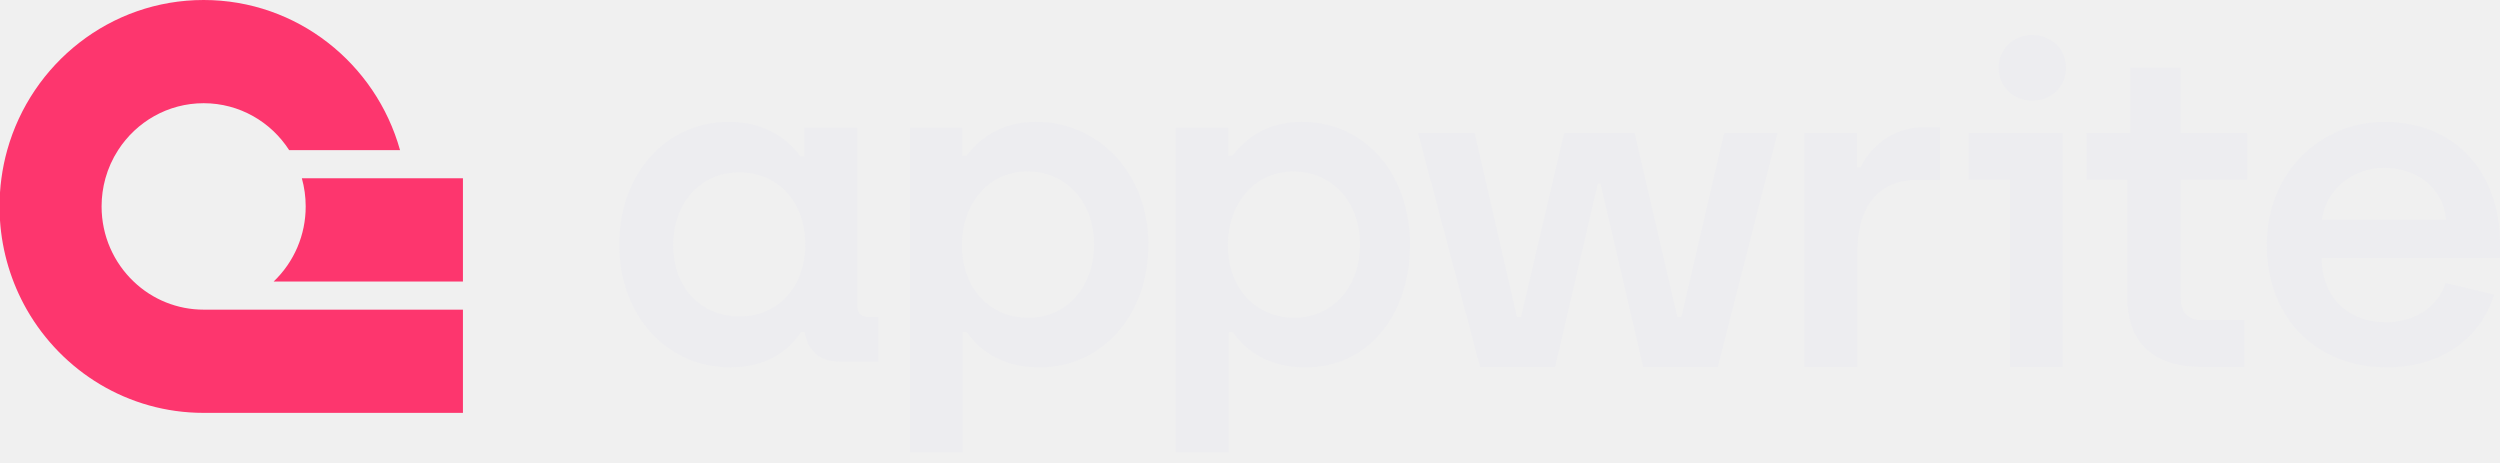
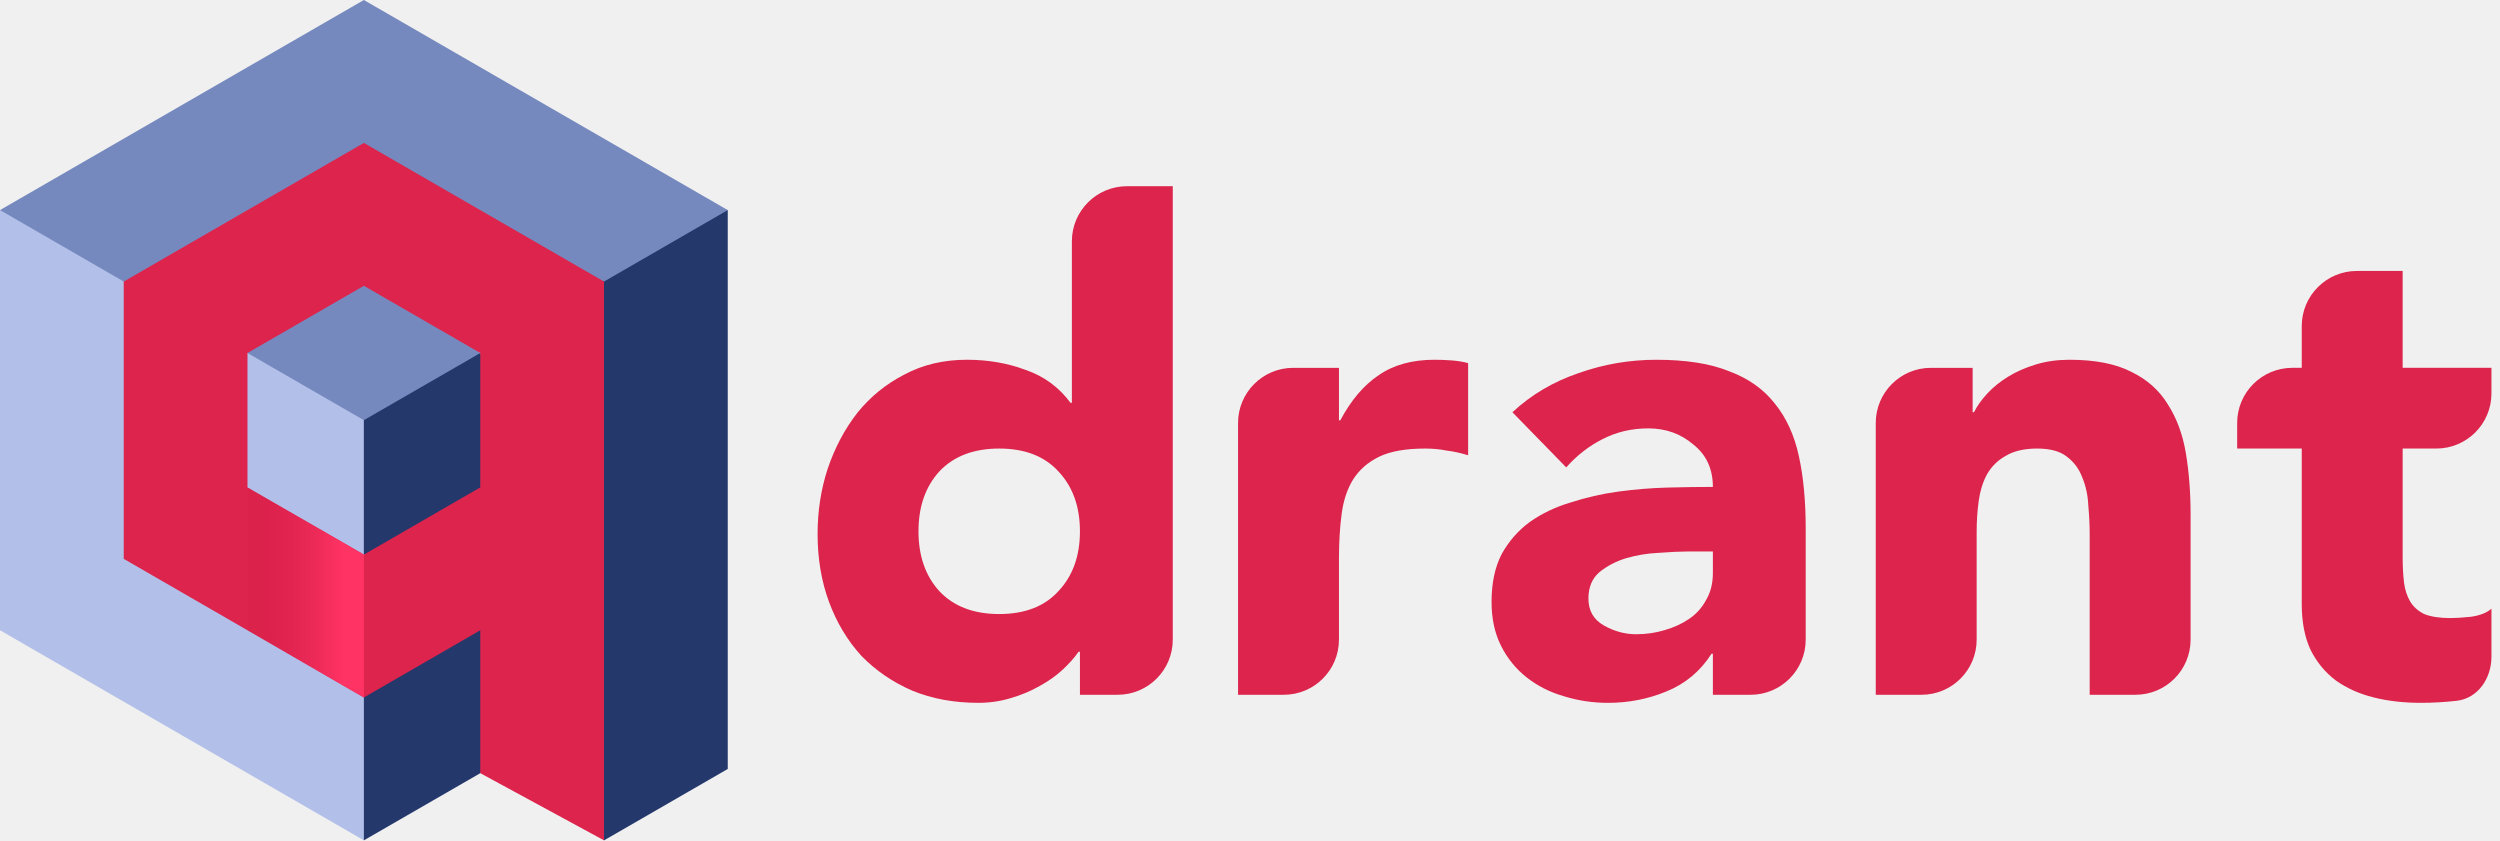
- <svg xmlns="http://www.w3.org/2000/svg" width="200" height="37" fill="none" style="max-inline-size:100%" viewBox="0 0 200 37">
-   <path fill="#EDEDF0" d="M58.419 29.39c3.27 0 4.924-1.678 5.643-2.821h.324c.144 1.214 1.006 2.357 2.696 2.357h3.199v-3.571h-.827c-.575 0-.862-.322-.862-.821v-14.32H64.35V12.5h-.324c-.826-1.142-2.552-2.75-5.715-2.75-5.033 0-8.771 4.143-8.771 9.82s3.81 9.82 8.879 9.82m.755-4.07c-2.984 0-5.32-2.179-5.32-5.714 0-3.464 2.264-5.82 5.284-5.82 2.875 0 5.284 2.106 5.284 5.82 0 3.178-2.05 5.713-5.248 5.713M72.785 36.18h4.242v-9.61h.323c.791 1.143 2.48 2.82 5.824 2.82 5.032 0 8.699-4.213 8.699-9.819 0-5.642-3.918-9.82-8.987-9.82-3.235 0-4.817 1.75-5.571 2.714h-.324v-2.25h-4.206zm9.49-10.754c-2.912 0-5.32-2.142-5.32-5.856 0-3.178 2.049-5.856 5.248-5.856 2.984 0 5.32 2.321 5.32 5.856 0 3.464-2.264 5.856-5.248 5.856M94.062 36.18h4.241v-9.61h.324c.79 1.143 2.48 2.82 5.823 2.82 5.033 0 8.35-4.213 8.35-9.819 0-5.642-3.569-9.82-8.637-9.82-3.236 0-4.817 1.75-5.572 2.714h-.324v-2.25h-4.205zm9.489-10.754c-2.911 0-5.32-2.142-5.32-5.856 0-3.178 2.049-5.856 5.249-5.856 2.983 0 5.32 2.321 5.32 5.856 0 3.464-2.265 5.856-5.249 5.856m14.856 3.934h6.003l3.415-14.676h.215l3.415 14.676h5.967l4.779-18.71h-4.275l-3.415 14.71h-.324l-3.415-14.71h-5.643l-3.451 14.71h-.324l-3.379-14.71h-4.529zm25.943 0h4.241v-9.248c0-3.535 1.654-5.713 4.745-5.713h1.869v-4.214h-1.402c-2.408 0-4.241 1.643-4.96 3.214h-.288v-2.75h-4.205zm31.905 0h3.307v-3.75h-3.271c-1.294 0-1.834-.57-1.834-1.892v-9.355h5.32v-3.714h-5.32V5.4h-4.026v5.25h-3.522v3.713h3.271v9.391c0 3.964 2.408 5.606 6.075 5.606m14.686.03c3.919 0 7.369-1.928 8.592-5.82l-3.883-.929c-.683 2.071-2.66 3.142-4.744 3.142-3.092 0-5.141-2-5.177-5.142H200v-1.178c0-5.57-3.487-9.712-9.238-9.712-5.069 0-9.418 3.963-9.418 9.855 0 5.713 3.846 9.784 9.597 9.784m-5.176-11.82c.252-2.249 2.301-4.141 4.997-4.141 2.588 0 4.709 1.606 4.924 4.142z" />
-   <path fill="#EDEDF0" fill-rule="evenodd" d="M165.023 29.36h-4.242V14.363h-3.307v-3.714h7.549z" clip-rule="evenodd" />
-   <path fill="#EDEDF0" d="M162.586 8.053c1.546 0 2.696-1.143 2.696-2.643 0-1.464-1.15-2.606-2.696-2.606-1.545 0-2.696 1.142-2.696 2.606 0 1.5 1.151 2.643 2.696 2.643" />
-   <path fill="#FD366E" d="M37.035 24.772v8.258H16.29c-6.044 0-11.32-3.322-14.144-8.258A16.6 16.6 0 0 1 0 17.631v-2.232q.037-.575.114-1.136.156-1.155.463-2.252C2.515 5.079 8.817 0 16.291 0s13.775 5.079 15.712 12.01h-8.87c-1.456-2.259-3.976-3.753-6.842-3.753-2.867 0-5.387 1.494-6.843 3.754a8.2 8.2 0 0 0-1.014 2.252 8.4 8.4 0 0 0-.307 2.252c0 2.367.984 4.5 2.562 6.005a8.08 8.08 0 0 0 5.602 2.252z" />
-   <path fill="#FD366E" d="M37.035 14.263v8.257H21.893a8.27 8.27 0 0 0 2.562-6.005c0-.781-.107-1.536-.307-2.252z" />
+ <svg xmlns="http://www.w3.org/2000/svg" width="238" height="80" viewBox="0 0 238 80" fill="none">
+   <g clip-path="url(#clip0_1_202)">
+     <path d="M111.648 60.892C111.648 63.792 109.298 66.142 106.399 66.142H102.81V62.044H102.682C102.298 62.598 101.786 63.175 101.145 63.772C100.547 64.328 99.822 64.84 98.968 65.31C98.157 65.779 97.239 66.163 96.214 66.463C95.232 66.761 94.207 66.91 93.14 66.91C90.835 66.91 88.743 66.526 86.864 65.757C84.985 64.946 83.363 63.836 81.997 62.427C80.674 60.976 79.649 59.268 78.923 57.304C78.197 55.34 77.834 53.184 77.834 50.836C77.834 48.659 78.154 46.588 78.795 44.624C79.478 42.617 80.417 40.845 81.613 39.308C82.851 37.771 84.345 36.555 86.096 35.658C87.846 34.719 89.832 34.249 92.051 34.249C94.058 34.249 95.915 34.569 97.623 35.21C99.374 35.807 100.804 36.853 101.914 38.348H102.042V22.976C102.042 20.077 104.392 17.727 107.291 17.727H111.648V60.892ZM102.81 50.58C102.81 48.231 102.128 46.332 100.761 44.88C99.438 43.428 97.559 42.702 95.125 42.702C92.692 42.702 90.792 43.428 89.426 44.88C88.102 46.332 87.44 48.231 87.44 50.58C87.44 52.928 88.102 54.828 89.426 56.279C90.792 57.731 92.692 58.457 95.125 58.457C97.559 58.457 99.438 57.731 100.761 56.279C102.128 54.828 102.81 52.928 102.81 50.58Z" fill="#DC244C" />
+     <path d="M117.863 40.267C117.863 37.368 120.214 35.018 123.113 35.018H127.47V40.013H127.598C128.623 38.092 129.839 36.661 131.248 35.722C132.657 34.74 134.429 34.249 136.564 34.249C137.119 34.249 137.673 34.27 138.229 34.313C138.784 34.356 139.296 34.441 139.766 34.569V43.343C139.082 43.129 138.399 42.98 137.717 42.894C137.076 42.766 136.393 42.702 135.667 42.702C133.831 42.702 132.38 42.958 131.312 43.471C130.245 43.983 129.412 44.709 128.815 45.648C128.259 46.545 127.897 47.633 127.726 48.914C127.555 50.196 127.47 51.604 127.47 53.141V60.892C127.47 63.791 125.12 66.142 122.22 66.142H117.863V40.267Z" fill="#DC244C" />
+     <path d="M163.066 62.236H162.938C161.87 63.901 160.44 65.097 158.647 65.823C156.897 66.548 155.039 66.911 153.075 66.911C151.624 66.911 150.215 66.698 148.848 66.271C147.525 65.887 146.351 65.289 145.326 64.478C144.301 63.666 143.49 62.663 142.892 61.467C142.295 60.272 141.996 58.885 141.996 57.305C141.996 55.512 142.316 53.996 142.956 52.758C143.64 51.52 144.536 50.495 145.646 49.684C146.799 48.872 148.101 48.254 149.553 47.827C151.005 47.357 152.499 47.015 154.036 46.802C155.616 46.588 157.174 46.46 158.711 46.417C160.291 46.375 161.742 46.354 163.066 46.354C163.066 44.646 162.447 43.301 161.208 42.319C160.013 41.294 158.583 40.782 156.918 40.782C155.338 40.782 153.887 41.123 152.563 41.806C151.282 42.447 150.129 43.344 149.104 44.496L143.981 39.245C145.774 37.58 147.867 36.342 150.257 35.53C152.648 34.676 155.124 34.25 157.686 34.25C160.504 34.25 162.809 34.612 164.603 35.338C166.439 36.021 167.89 37.046 168.957 38.412C170.068 39.779 170.836 41.465 171.263 43.471C171.69 45.436 171.903 47.72 171.903 50.324V60.893C171.903 63.792 169.553 66.143 166.654 66.143H163.066V62.236ZM160.696 52.501C159.971 52.501 159.052 52.544 157.942 52.629C156.875 52.672 155.829 52.843 154.804 53.142C153.823 53.441 152.968 53.889 152.243 54.487C151.56 55.084 151.218 55.917 151.218 56.985C151.218 58.138 151.709 58.991 152.691 59.546C153.673 60.101 154.698 60.379 155.765 60.379C156.704 60.379 157.601 60.25 158.455 59.994C159.351 59.738 160.141 59.375 160.824 58.906C161.508 58.436 162.041 57.838 162.425 57.112C162.852 56.387 163.066 55.533 163.066 54.551V52.501H160.696Z" fill="#DC244C" />
+     <path d="M178.572 40.267C178.572 37.368 180.922 35.018 183.821 35.018H187.794V39.244H187.922C188.221 38.647 188.648 38.049 189.203 37.451C189.758 36.853 190.42 36.32 191.188 35.85C191.957 35.38 192.832 34.996 193.814 34.697C194.796 34.398 195.863 34.249 197.016 34.249C199.45 34.249 201.414 34.633 202.908 35.402C204.402 36.128 205.555 37.152 206.366 38.476C207.22 39.8 207.796 41.358 208.096 43.151C208.394 44.944 208.544 46.887 208.544 48.979V60.892C208.544 63.792 206.194 66.142 203.294 66.142H198.938V50.9C198.938 50.003 198.894 49.086 198.809 48.146C198.766 47.164 198.574 46.268 198.233 45.457C197.934 44.645 197.443 43.983 196.76 43.471C196.12 42.959 195.18 42.702 193.942 42.702C192.704 42.702 191.701 42.938 190.932 43.407C190.164 43.834 189.566 44.431 189.139 45.2C188.755 45.926 188.499 46.758 188.371 47.698C188.243 48.637 188.178 49.619 188.178 50.644V60.892C188.178 63.792 185.828 66.142 182.929 66.142H178.572V40.267Z" fill="#DC244C" />
+     <path d="M237.186 37.453C237.186 40.352 234.836 42.702 231.937 42.702H228.733V53.077C228.733 53.931 228.776 54.721 228.861 55.447C228.946 56.13 229.139 56.727 229.437 57.24C229.736 57.752 230.185 58.158 230.782 58.457C231.423 58.713 232.255 58.841 233.28 58.841C233.792 58.841 234.454 58.798 235.265 58.713C236.119 58.584 236.76 58.329 237.186 57.945V62.524C237.186 64.579 235.899 66.491 233.856 66.718C232.703 66.846 231.572 66.91 230.462 66.91C228.84 66.91 227.345 66.739 225.979 66.398C224.613 66.056 223.417 65.523 222.393 64.797C221.368 64.029 220.557 63.047 219.959 61.851C219.404 60.655 219.126 59.204 219.126 57.496V42.702H212.978V40.266C212.978 37.367 215.329 35.017 218.228 35.017H219.126V31.045C219.126 28.145 221.477 25.795 224.376 25.795H228.733V35.017H237.186V37.453Z" fill="#DC244C" />
+     <path fill-rule="evenodd" clip-rule="evenodd" d="M54.483 73.538L52.888 29.557L49.999 17.962L69.282 20.003V73.205L57.503 80.004L54.483 73.538Z" fill="#24386C" />
+     <path fill-rule="evenodd" clip-rule="evenodd" d="M69.281 20L57.501 26.803L33.193 21.471L4.74 33.056L-0.001 20L17.317 10L34.64 -1.52588e-05L51.958 10L69.281 20Z" fill="#7589BE" />
+     <path fill-rule="evenodd" clip-rule="evenodd" d="M0 20L11.78 26.803L18.608 47.111L41.663 65.558L34.641 80L17.318 69.999L0 59.999V20Z" fill="#B2BFE8" />
+     <path fill-rule="evenodd" clip-rule="evenodd" d="M42.45 54.887L34.641 66.4V80.001L45.722 73.607L51.432 65.081" fill="#24386C" />
+     <path fill-rule="evenodd" clip-rule="evenodd" d="M34.646 52.803L23.56 33.609L25.947 27.247L35.025 22.846L45.722 33.609L34.646 52.803Z" fill="#7589BE" />
+     <path fill-rule="evenodd" clip-rule="evenodd" d="M23.56 33.607L34.641 40.001V52.799L24.392 53.24L18.193 45.324L23.56 33.607Z" fill="#B2BFE8" />
+     <path fill-rule="evenodd" clip-rule="evenodd" d="M34.641 40L45.722 33.607L53.264 46.164L44.138 53.705L34.641 52.798V40Z" fill="#24386C" />
+     <path fill-rule="evenodd" clip-rule="evenodd" d="M45.722 73.606L57.502 80.001V26.804L46.069 20.205L34.641 13.607L23.208 20.205L11.78 26.804V53.202L23.208 59.8L34.641 66.4L45.722 60V73.606ZM45.722 46.399L34.641 52.798L23.56 46.399V33.606L34.641 27.207L45.722 33.606V46.399Z" fill="#DC244C" />
+     <path d="M34.646 66.404V52.801L23.622 46.457V60.037L34.646 66.404Z" fill="url(#paint0_linear_1_202)" />
+   </g>
+   <defs>
+     <linearGradient id="paint0_linear_1_202" x1="32.613" y1="55.402" x2="21.628" y2="55.402" gradientUnits="userSpaceOnUse">
+       <stop stop-color="#FF3364" />
+       <stop offset="1" stop-color="#C91540" stop-opacity="0" />
+     </linearGradient>
+     <clipPath id="clip0_1_202">
+       <rect width="237.186" height="80" fill="white" />
+     </clipPath>
+   </defs>
</svg>
